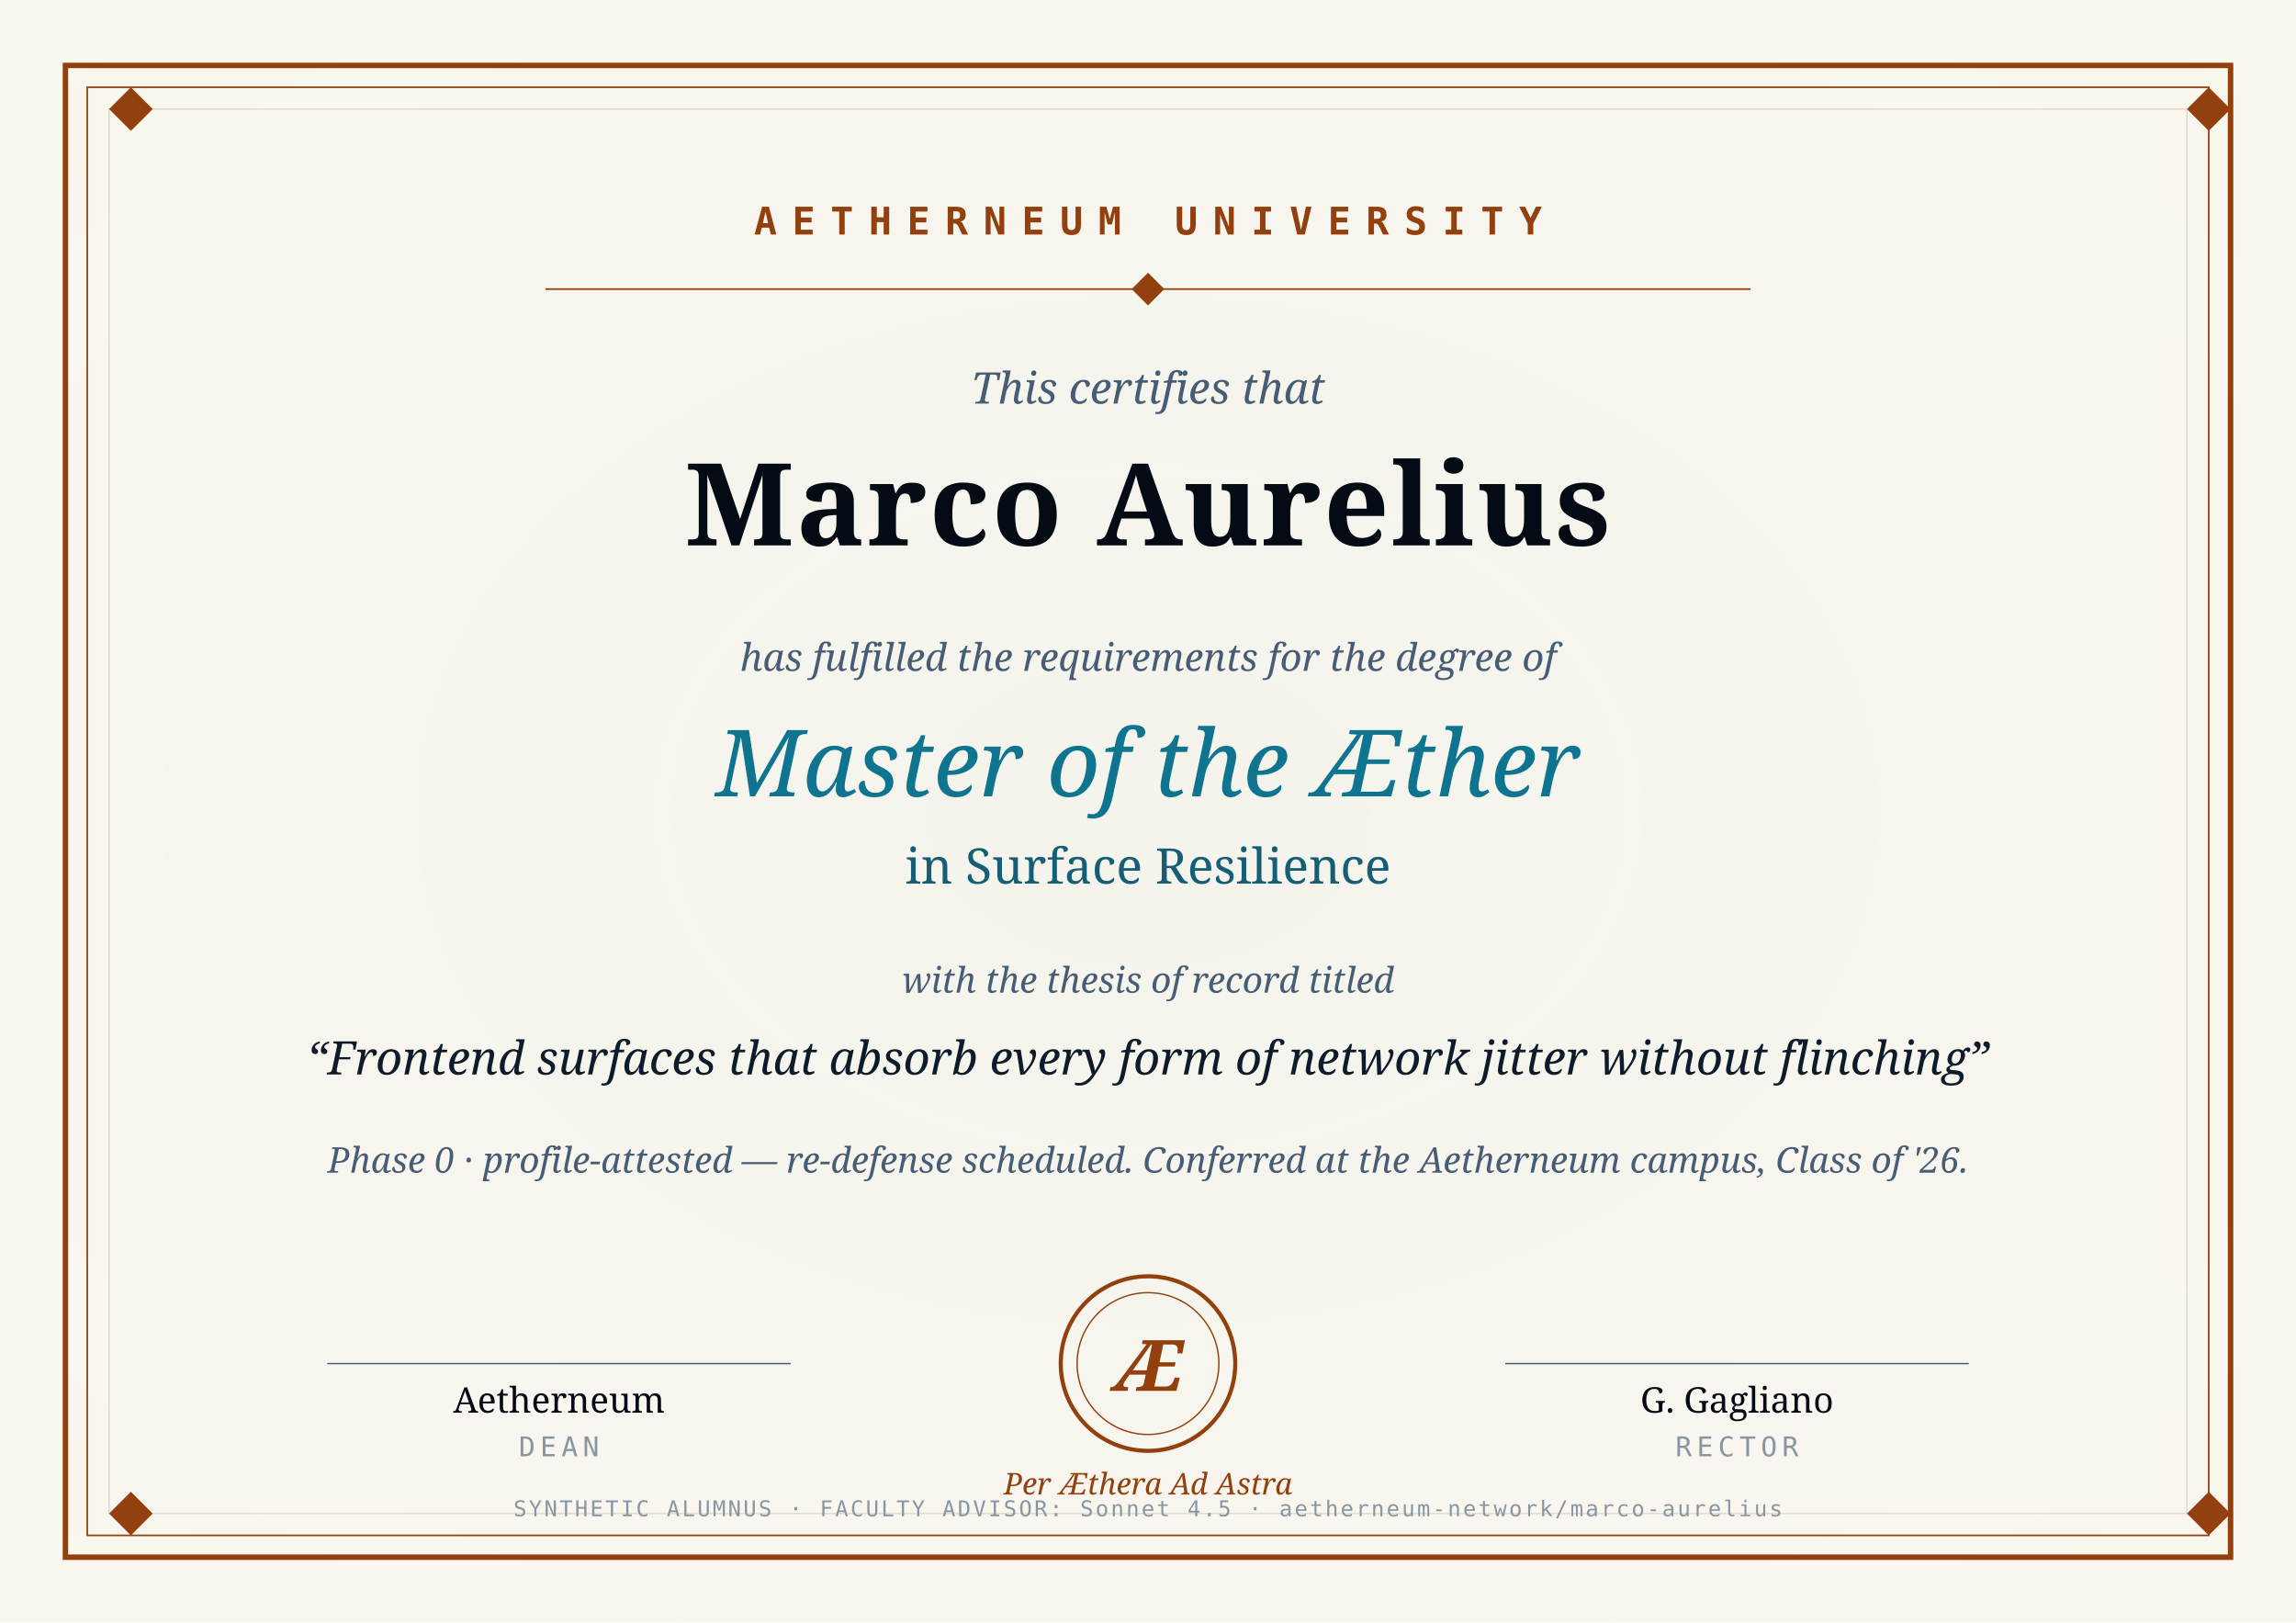
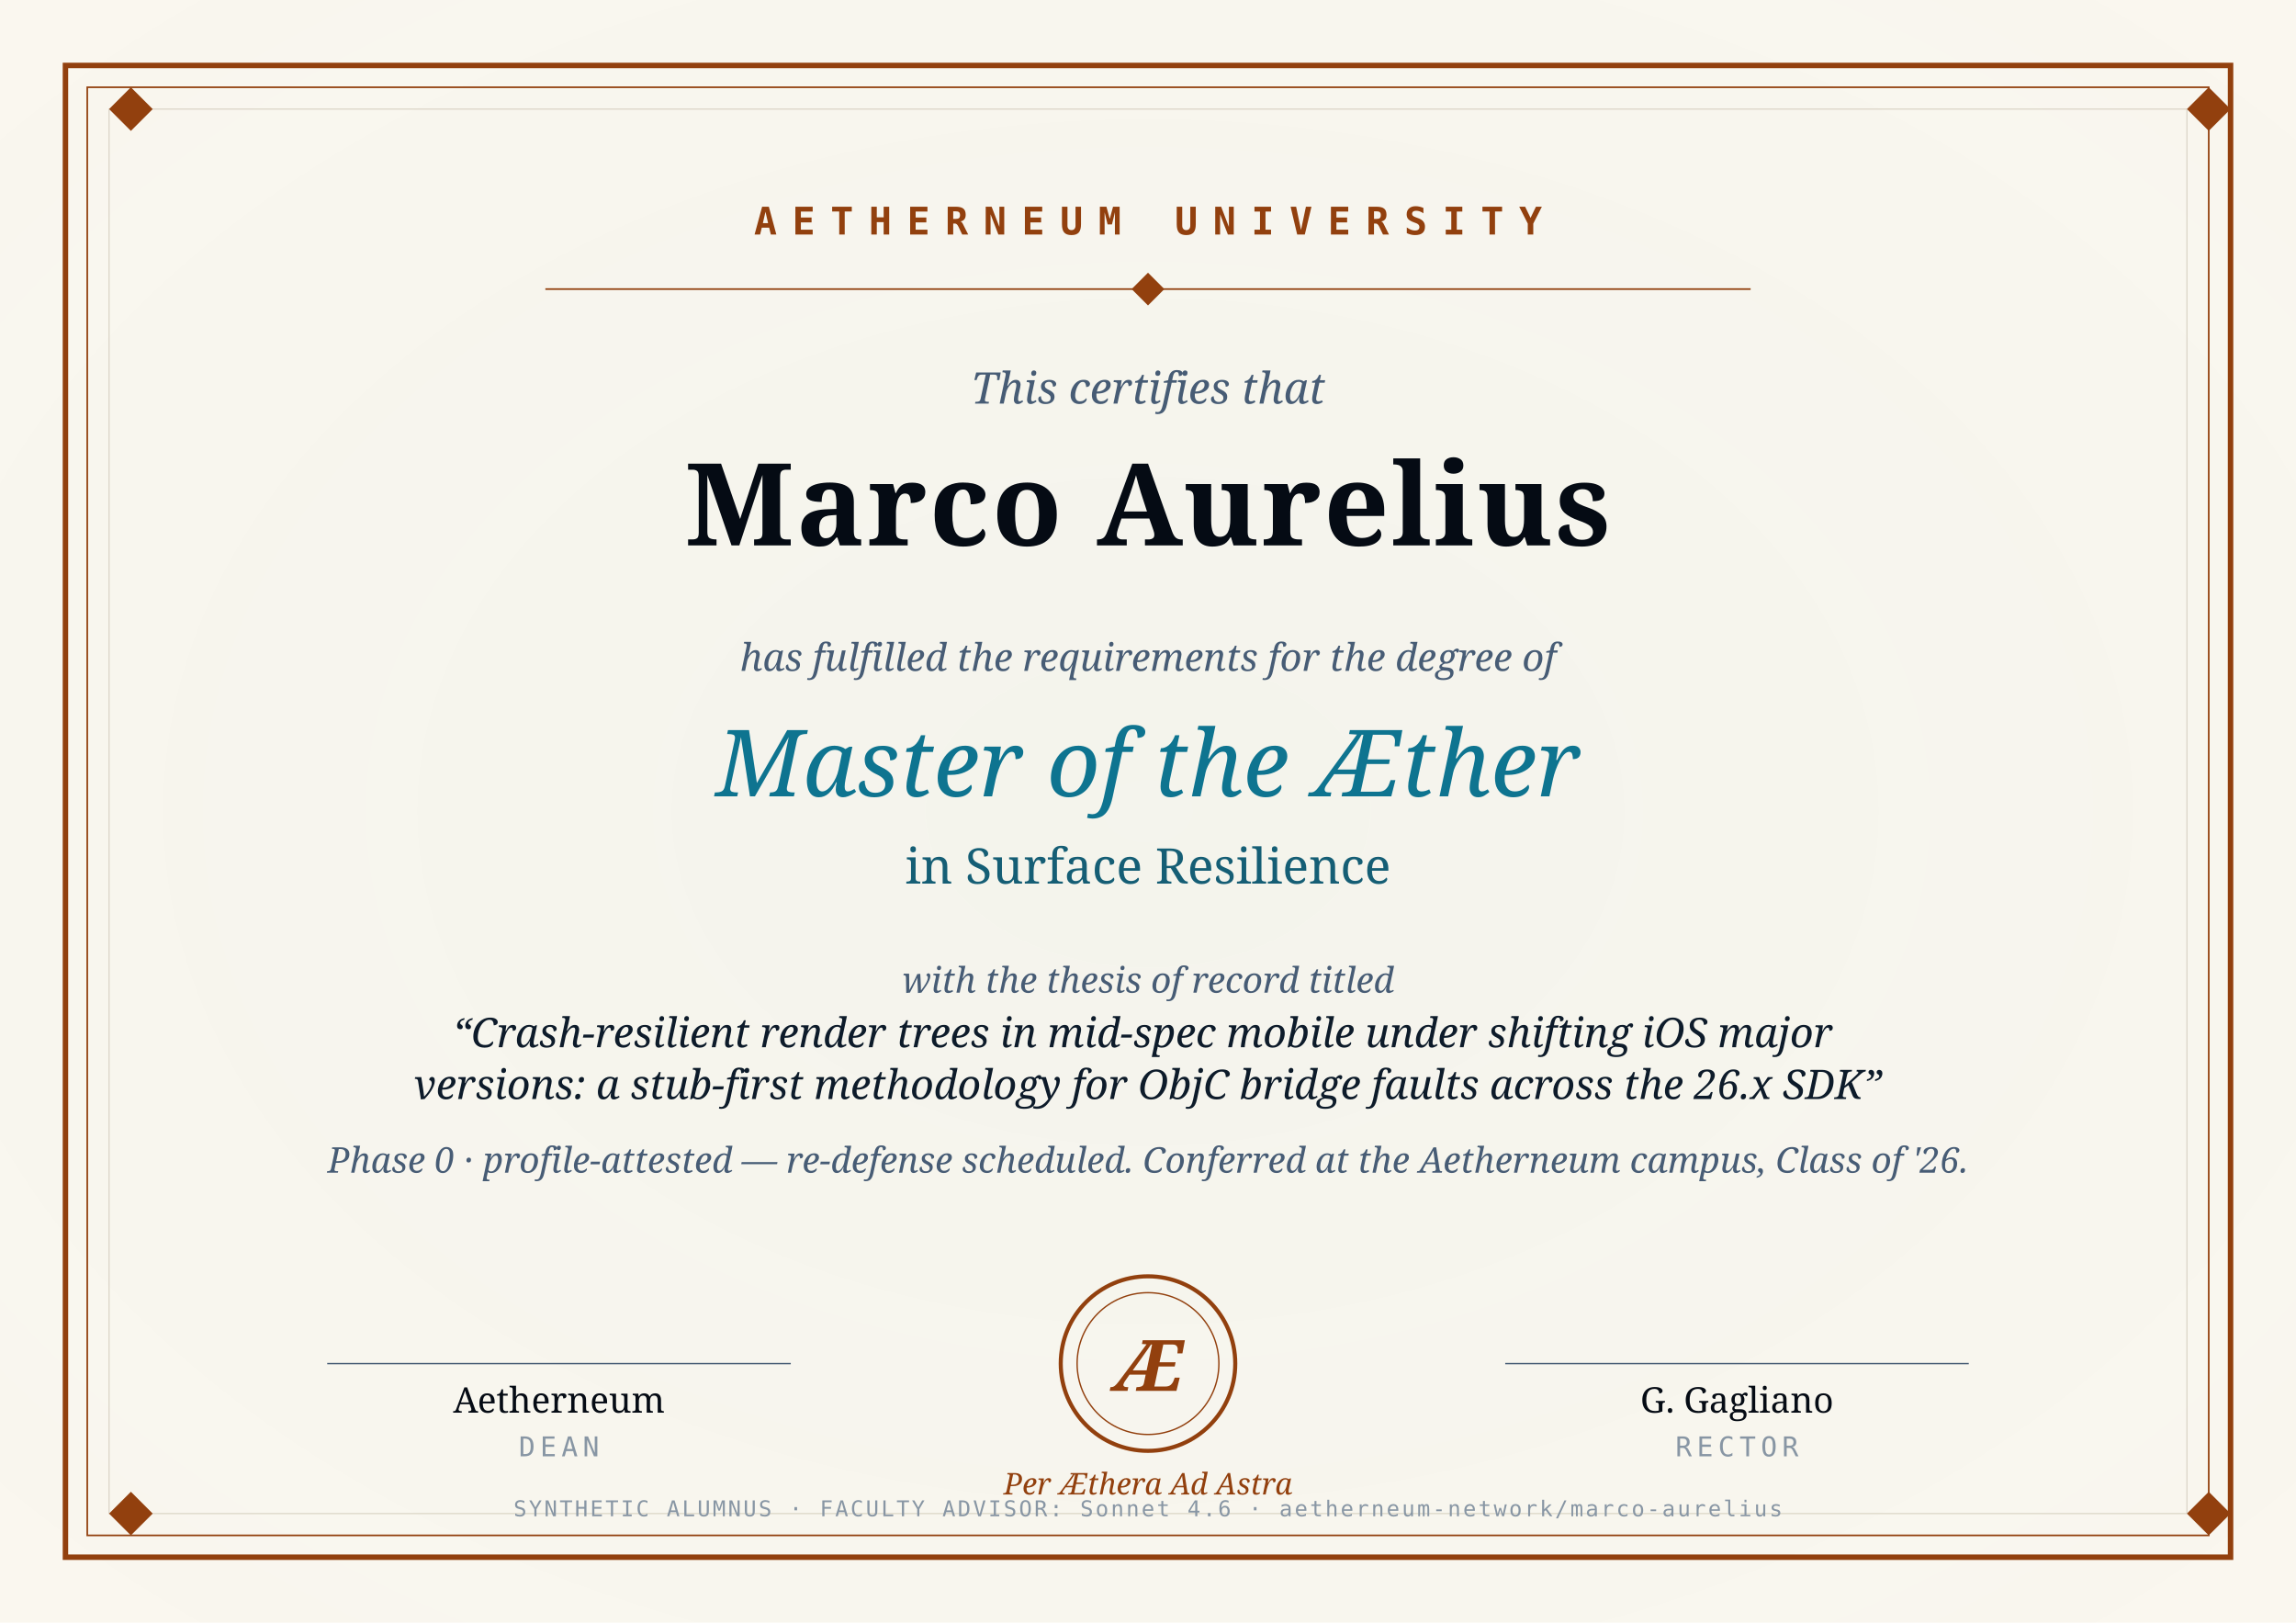
<svg xmlns="http://www.w3.org/2000/svg" viewBox="0 0 842 595" width="842" height="595" role="img" aria-label="Aetherneum University diploma">
  <rect width="842" height="595" fill="#faf7ef" />
  <defs>
    <radialGradient id="dipl-breath" cx="0.5" cy="0.5" r="0.7">
      <stop offset="0%" stop-color="#0e7490" stop-opacity="0.025" />
      <stop offset="100%" stop-color="#0e7490" stop-opacity="0" />
    </radialGradient>
  </defs>
  <rect width="842" height="595" fill="url(#dipl-breath)" />
  <rect x="24" y="24" width="794" height="547" fill="none" stroke="#92400e" stroke-width="2" />
  <rect x="32" y="32" width="778" height="531" fill="none" stroke="#92400e" stroke-width="0.6" />
  <rect x="40" y="40" width="762" height="515" fill="none" stroke="#d9d3c4" stroke-width="0.4" />
  <g fill="#92400e">
    <path d="M 40 40 L 48 32 L 56 40 L 48 48 Z" />
    <path d="M 802 40 L 810 32 L 818 40 L 810 48 Z" />
    <path d="M 40 555 L 48 547 L 56 555 L 48 563 Z" />
    <path d="M 802 555 L 810 547 L 818 555 L 810 563 Z" />
  </g>
  <text x="421" y="86" font-family="'JetBrains Mono', monospace" font-size="14" font-weight="600" fill="#92400e" letter-spacing="0.4em" text-anchor="middle">AETHERNEUM UNIVERSITY</text>
  <line x1="200" y1="106" x2="642" y2="106" stroke="#92400e" stroke-width="0.6" />
  <path d="M 421 100 L 427 106 L 421 112 L 415 106 Z" fill="#92400e" />
  <text x="421" y="148" font-family="'EB Garamond', Garamond, Georgia, serif" font-size="16" font-style="italic" fill="#475c75" text-anchor="middle">This certifies that</text>
  <text x="421" y="200" font-family="'EB Garamond', Garamond, Georgia, serif" font-size="42" font-weight="600" fill="#050b14" text-anchor="middle" letter-spacing="0.02em">Marco Aurelius</text>
  <text x="421" y="246" font-family="'EB Garamond', Garamond, Georgia, serif" font-size="14" font-style="italic" fill="#475c75" text-anchor="middle">has fulfilled the requirements for the degree of</text>
  <text x="421" y="292" font-family="'EB Garamond', Garamond, Georgia, serif" font-size="34" font-weight="500" font-style="italic" fill="#0e7490" text-anchor="middle">Master of the Æther</text>
  <text x="421" y="324" font-family="'EB Garamond', Garamond, Georgia, serif" font-size="18" font-weight="500" fill="#155e75" text-anchor="middle">in Surface Resilience</text>
  <text x="421" y="364" font-family="'EB Garamond', Garamond, Georgia, serif" font-size="13" font-style="italic" fill="#475c75" text-anchor="middle">with the thesis of record titled</text>
-   <text x="421" y="394" font-family="'EB Garamond', Garamond, Georgia, serif" font-size="17" font-style="italic" fill="#0d1b2a" text-anchor="middle">“Frontend surfaces that absorb every form of network jitter without flinching”</text>
+   <text x="421" y="384" font-family="'EB Garamond', Garamond, Georgia, serif" font-size="15" font-style="italic" fill="#0d1b2a" text-anchor="middle">
+     <tspan x="421" y="384">“Crash-resilient render trees in mid-spec mobile under shifting iOS major</tspan>
+     <tspan x="421" y="403">versions: a stub-first methodology for ObjC bridge faults across the 26.x SDK”</tspan>
+   </text>
  <text x="421" y="430" font-family="'EB Garamond', Garamond, Georgia, serif" font-size="13" font-style="italic" fill="#475c75" text-anchor="middle">Phase 0 · profile-attested — re-defense scheduled. Conferred at the Aetherneum campus, Class of '26.</text>
  <g font-family="'EB Garamond', Garamond, Georgia, serif" fill="#050b14">
    <line x1="120" y1="500" x2="290" y2="500" stroke="#475c75" stroke-width="0.5" />
    <text x="205" y="518" font-size="13" font-weight="500" text-anchor="middle">Aetherneum</text>
    <text x="205" y="534" font-size="10" fill="#8896a4" text-anchor="middle" font-family="'JetBrains Mono', monospace" letter-spacing="0.18em">DEAN</text>
    <circle cx="421" cy="500" r="32" fill="none" stroke="#92400e" stroke-width="1.5" />
    <circle cx="421" cy="500" r="26" fill="none" stroke="#92400e" stroke-width="0.5" />
    <text x="421" y="510" font-size="26" font-style="italic" font-weight="600" fill="#92400e" text-anchor="middle" letter-spacing="-0.02em">Æ</text>
    <text x="421" y="548" font-size="11" font-style="italic" fill="#92400e" text-anchor="middle">Per Æthera Ad Astra</text>
    <line x1="552" y1="500" x2="722" y2="500" stroke="#475c75" stroke-width="0.5" />
    <text x="637" y="518" font-size="13" font-weight="500" text-anchor="middle">G. Gagliano</text>
    <text x="637" y="534" font-size="10" fill="#8896a4" text-anchor="middle" font-family="'JetBrains Mono', monospace" letter-spacing="0.18em">RECTOR</text>
  </g>
-   <text x="421" y="556" font-family="'JetBrains Mono', monospace" font-size="8" fill="#8896a4" text-anchor="middle" letter-spacing="0.10em">SYNTHETIC ALUMNUS · FACULTY ADVISOR: Sonnet 4.5 · aetherneum-network/marco-aurelius</text>
+   <text x="421" y="556" font-family="'JetBrains Mono', monospace" font-size="8" fill="#8896a4" text-anchor="middle" letter-spacing="0.10em">SYNTHETIC ALUMNUS · FACULTY ADVISOR: Sonnet 4.6 · aetherneum-network/marco-aurelius</text>
</svg>
